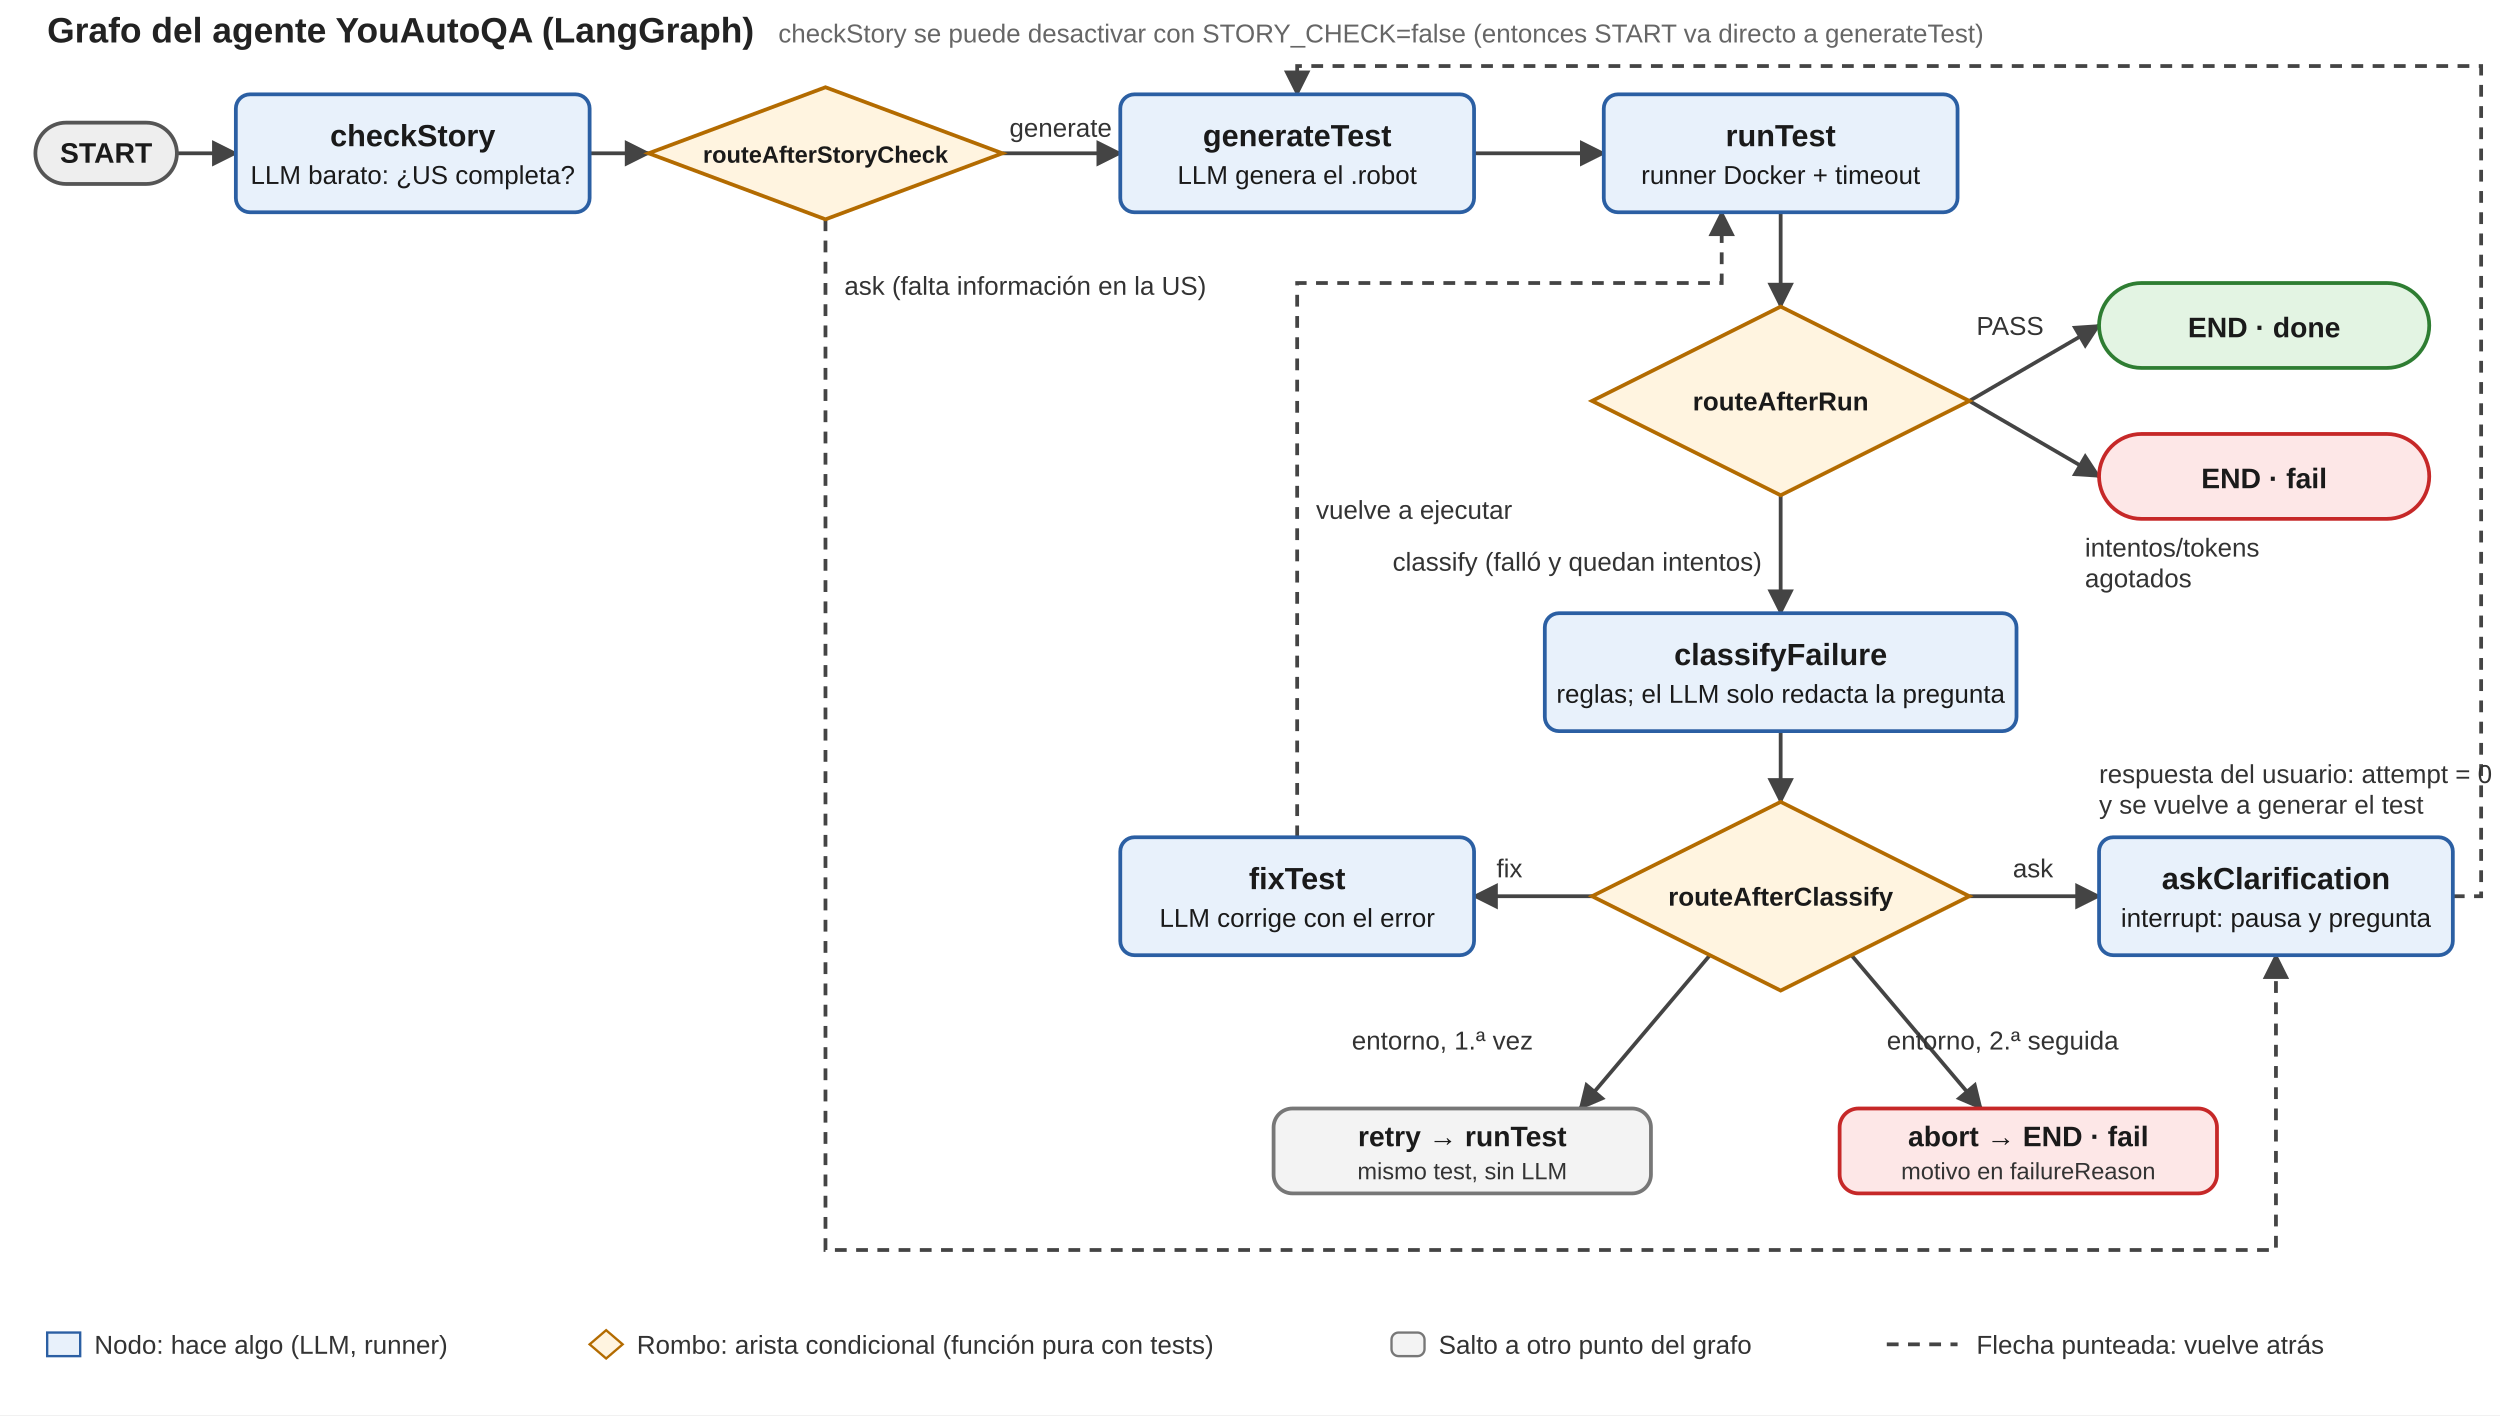
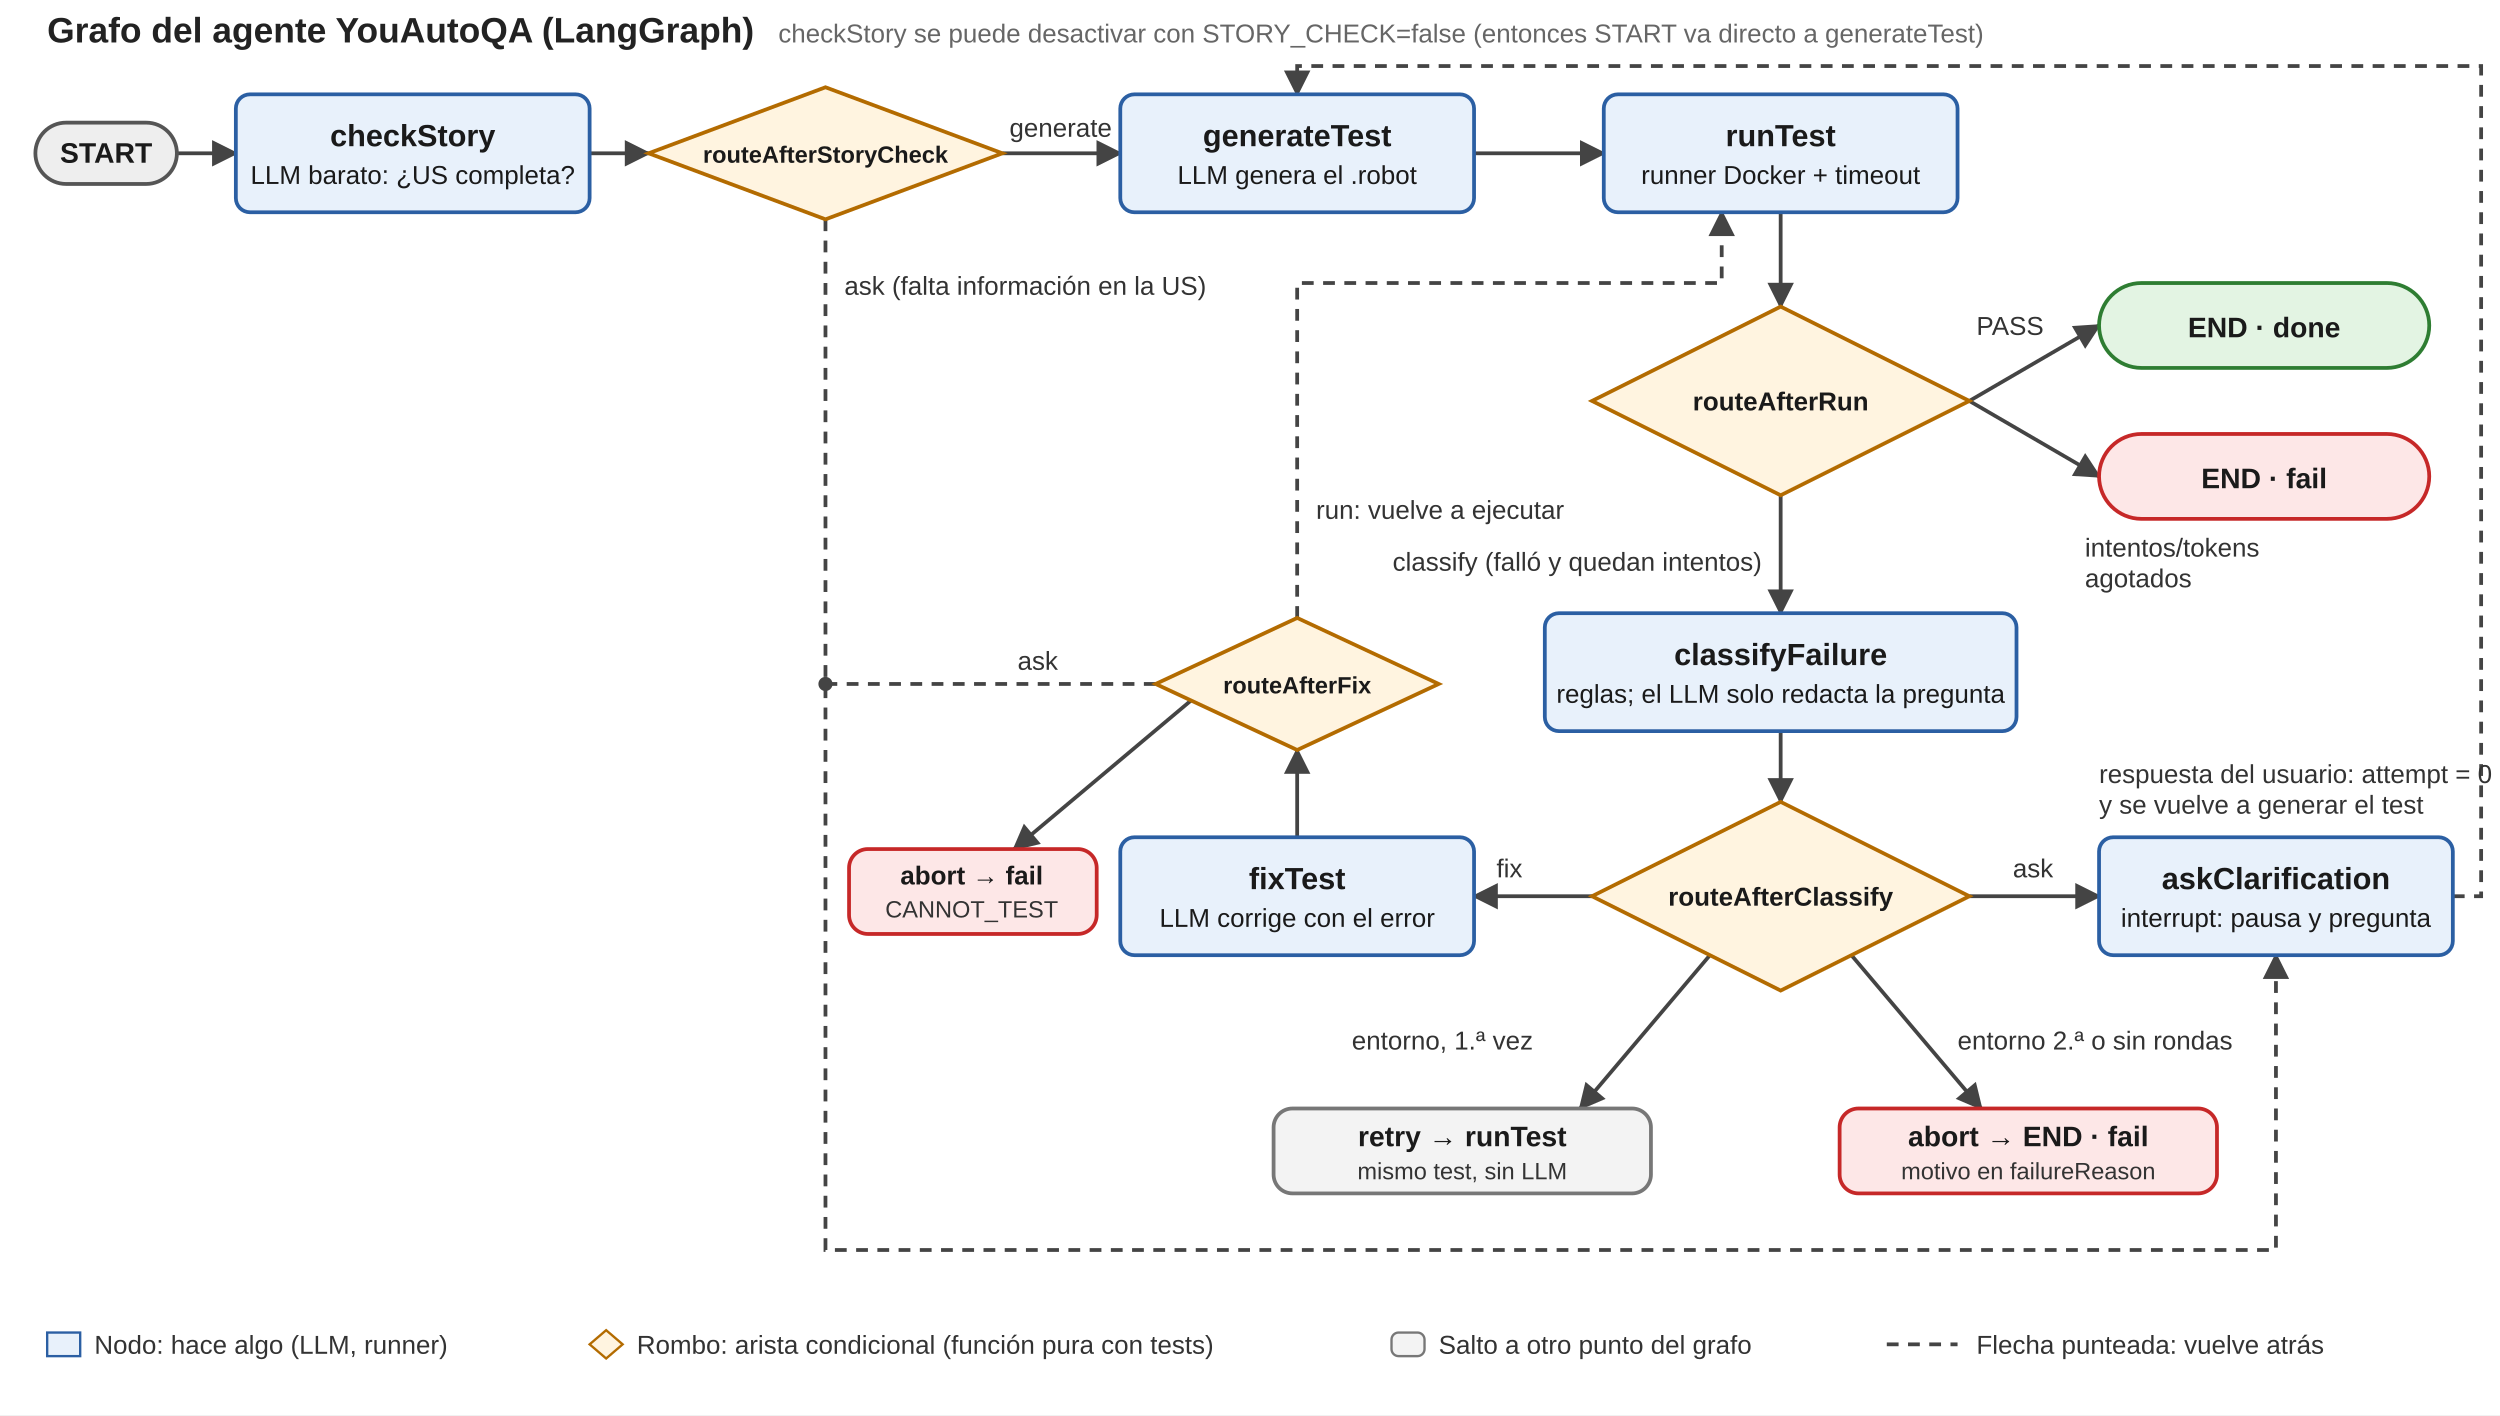
<svg xmlns="http://www.w3.org/2000/svg" width="1060" height="600" viewBox="0 -20 1060 600" font-family="Segoe UI, Arial, sans-serif">
  <defs>
    <marker id="arrow" viewBox="0 0 10 10" refX="9" refY="5" markerWidth="7" markerHeight="7" orient="auto-start-reverse">
      <path d="M0,0 L10,5 L0,10 z" fill="#444" />
    </marker>
  </defs>
  <rect x="0" y="-20" width="1060" height="600" fill="#ffffff" />
  <text x="20" y="-2" font-size="15" font-weight="bold" fill="#222">Grafo del agente YouAutoQA (LangGraph)</text>
  <text x="330" y="-2" font-size="11" fill="#666">checkStory se puede desactivar con STORY_CHECK=false (entonces START va directo a generateTest)</text>
  <g stroke="#444" stroke-width="1.6" fill="none" marker-end="url(#arrow)">
    <line x1="75" y1="45" x2="100" y2="45" />
    <line x1="250" y1="45" x2="275" y2="45" />
    <line x1="425" y1="45" x2="475" y2="45" />
    <line x1="625" y1="45" x2="680" y2="45" />
    <line x1="755" y1="70" x2="755" y2="110" />
    <line x1="835" y1="150" x2="890" y2="118" />
    <line x1="835" y1="150" x2="890" y2="182" />
    <line x1="755" y1="190" x2="755" y2="240" />
    <line x1="755" y1="290" x2="755" y2="320" />
    <line x1="675" y1="360" x2="625" y2="360" />
    <line x1="835" y1="360" x2="890" y2="360" />
    <line x1="725" y1="385" x2="670" y2="450" />
    <line x1="785" y1="385" x2="840" y2="450" />
-     <path d="M550,335 V100 H730 V70" stroke-dasharray="5 4" />
+     <line x1="550" y1="335" x2="550" y2="298" />
+     <line x1="505" y1="277" x2="430" y2="340" />
+     <path d="M550,242 V100 H730 V70" stroke-dasharray="5 4" />
    <path d="M1040,360 H1052 V8 H550 V20" stroke-dasharray="5 4" />
    <path d="M350,73 V510 H965 V385" stroke-dasharray="5 4" />
  </g>
+   <path d="M490,270 H350" stroke="#444" stroke-width="1.6" fill="none" stroke-dasharray="5 4" />
+   <circle cx="350" cy="270" r="3" fill="#444" />
  <g stroke="#2b5fa3" stroke-width="1.6" fill="#e8f1fb">
    <rect x="100" y="20" width="150" height="50" rx="6" />
    <rect x="475" y="20" width="150" height="50" rx="6" />
    <rect x="680" y="20" width="150" height="50" rx="6" />
    <rect x="655" y="240" width="200" height="50" rx="6" />
    <rect x="475" y="335" width="150" height="50" rx="6" />
    <rect x="890" y="335" width="150" height="50" rx="6" />
  </g>
  <g text-anchor="middle" fill="#1a1a1a">
    <text x="175" y="42" font-size="13" font-weight="bold">checkStory</text>
    <text x="175" y="58" font-size="11">LLM barato: ¿US completa?</text>
    <text x="550" y="42" font-size="13" font-weight="bold">generateTest</text>
    <text x="550" y="58" font-size="11">LLM genera el .robot</text>
    <text x="755" y="42" font-size="13" font-weight="bold">runTest</text>
    <text x="755" y="58" font-size="11">runner Docker + timeout</text>
    <text x="755" y="262" font-size="13" font-weight="bold">classifyFailure</text>
    <text x="755" y="278" font-size="11">reglas; el LLM solo redacta la pregunta</text>
    <text x="550" y="357" font-size="13" font-weight="bold">fixTest</text>
    <text x="550" y="373" font-size="11">LLM corrige con el error</text>
    <text x="965" y="357" font-size="13" font-weight="bold">askClarification</text>
    <text x="965" y="373" font-size="11">interrupt: pausa y pregunta</text>
  </g>
  <g stroke="#b36b00" stroke-width="1.6" fill="#fff4e0">
    <polygon points="275,45 350,17 425,45 350,73" />
+     <polygon points="490,270 550,242 610,270 550,298" />
    <polygon points="755,110 835,150 755,190 675,150" />
    <polygon points="755,320 835,360 755,400 675,360" />
  </g>
  <g text-anchor="middle" font-size="11" font-weight="bold" fill="#1a1a1a">
    <text x="350" y="49" font-size="10">routeAfterStoryCheck</text>
+     <text x="550" y="274" font-size="10">routeAfterFix</text>
    <text x="755" y="154">routeAfterRun</text>
    <text x="755" y="364">routeAfterClassify</text>
  </g>
  <g stroke-width="1.6">
    <rect x="15" y="32" width="60" height="26" rx="13" fill="#eee" stroke="#555" />
    <rect x="890" y="100" width="140" height="36" rx="18" fill="#e3f4e3" stroke="#2e7d32" />
    <rect x="890" y="164" width="140" height="36" rx="18" fill="#fde7e7" stroke="#c62828" />
    <rect x="540" y="450" width="160" height="36" rx="8" fill="#f3f3f3" stroke="#777" />
    <rect x="780" y="450" width="160" height="36" rx="8" fill="#fde7e7" stroke="#c62828" />
+     <rect x="360" y="340" width="105" height="36" rx="8" fill="#fde7e7" stroke="#c62828" />
  </g>
  <g text-anchor="middle" font-size="12" font-weight="bold" fill="#1a1a1a">
    <text x="45" y="49">START</text>
    <text x="960" y="123">END · done</text>
    <text x="960" y="187">END · fail</text>
    <text x="620" y="466">retry → runTest</text>
    <text x="860" y="466">abort → END · fail</text>
+     <text x="412" y="355" font-size="11">abort → fail</text>
  </g>
  <g text-anchor="middle" font-size="10" fill="#333">
    <text x="620" y="480">mismo test, sin LLM</text>
    <text x="860" y="480">motivo en failureReason</text>
+     <text x="412" y="369">CANNOT_TEST</text>
  </g>
  <g font-size="11" fill="#333">
    <text x="428" y="38">generate</text>
    <text x="358" y="105">ask (falta información en la US)</text>
    <text x="838" y="122">PASS</text>
    <text x="884" y="216">intentos/tokens</text>
    <text x="884" y="229">agotados</text>
    <text x="747" y="222" text-anchor="end">classify (falló y quedan intentos)</text>
-     <text x="558" y="200">vuelve a ejecutar</text>
+     <text x="558" y="200">run: vuelve a ejecutar</text>
+     <text x="440" y="264" text-anchor="middle">ask</text>
    <text x="640" y="352" text-anchor="middle">fix</text>
    <text x="862" y="352" text-anchor="middle">ask</text>
    <text x="650" y="425" text-anchor="end">entorno, 1.ª vez</text>
-     <text x="800" y="425">entorno, 2.ª seguida</text>
+     <text x="830" y="425">entorno 2.ª o sin rondas</text>
    <text x="890" y="312">respuesta del usuario: attempt = 0</text>
    <text x="890" y="325">y se vuelve a generar el test</text>
  </g>
  <g font-size="11" fill="#333">
    <rect x="20" y="545" width="14" height="10" fill="#e8f1fb" stroke="#2b5fa3" />
    <text x="40" y="554">Nodo: hace algo (LLM, runner)</text>
    <polygon points="250,550 257,544 264,550 257,556" fill="#fff4e0" stroke="#b36b00" />
    <text x="270" y="554">Rombo: arista condicional (función pura con tests)</text>
    <rect x="590" y="545" width="14" height="10" rx="3" fill="#f3f3f3" stroke="#777" />
    <text x="610" y="554">Salto a otro punto del grafo</text>
    <line x1="800" y1="550" x2="830" y2="550" stroke="#444" stroke-width="1.6" stroke-dasharray="5 4" />
    <text x="838" y="554">Flecha punteada: vuelve atrás</text>
  </g>
</svg>
